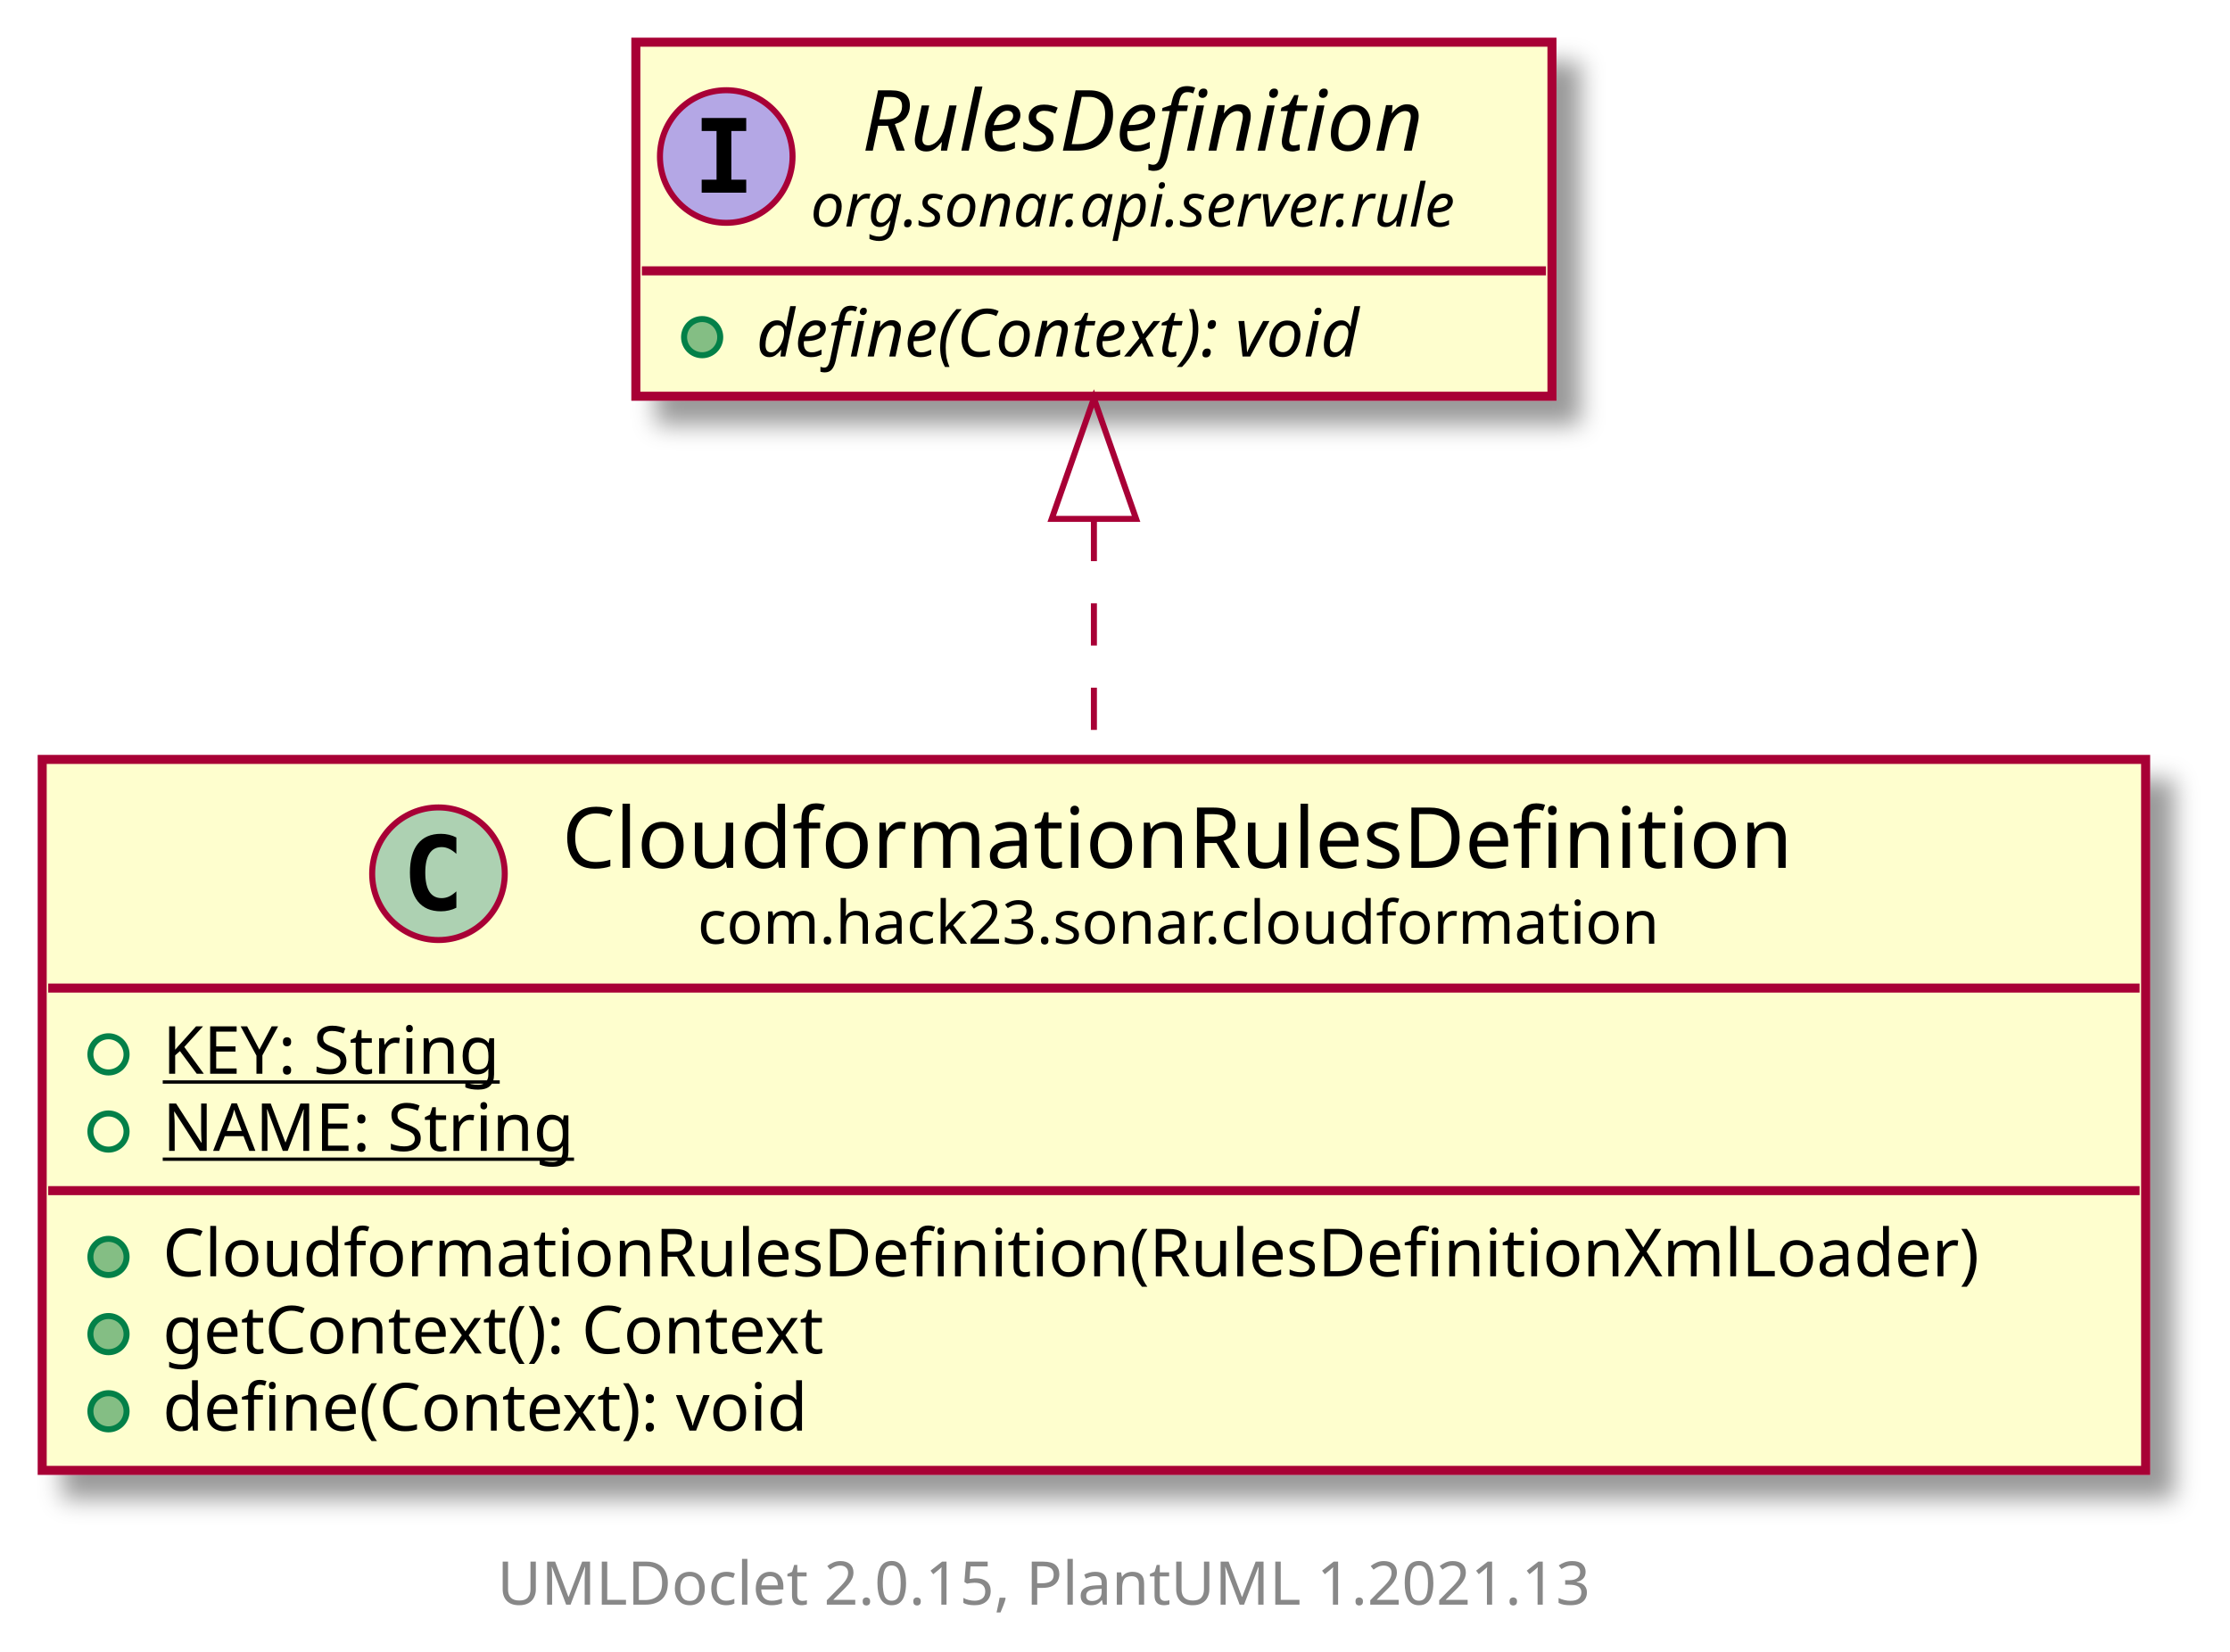
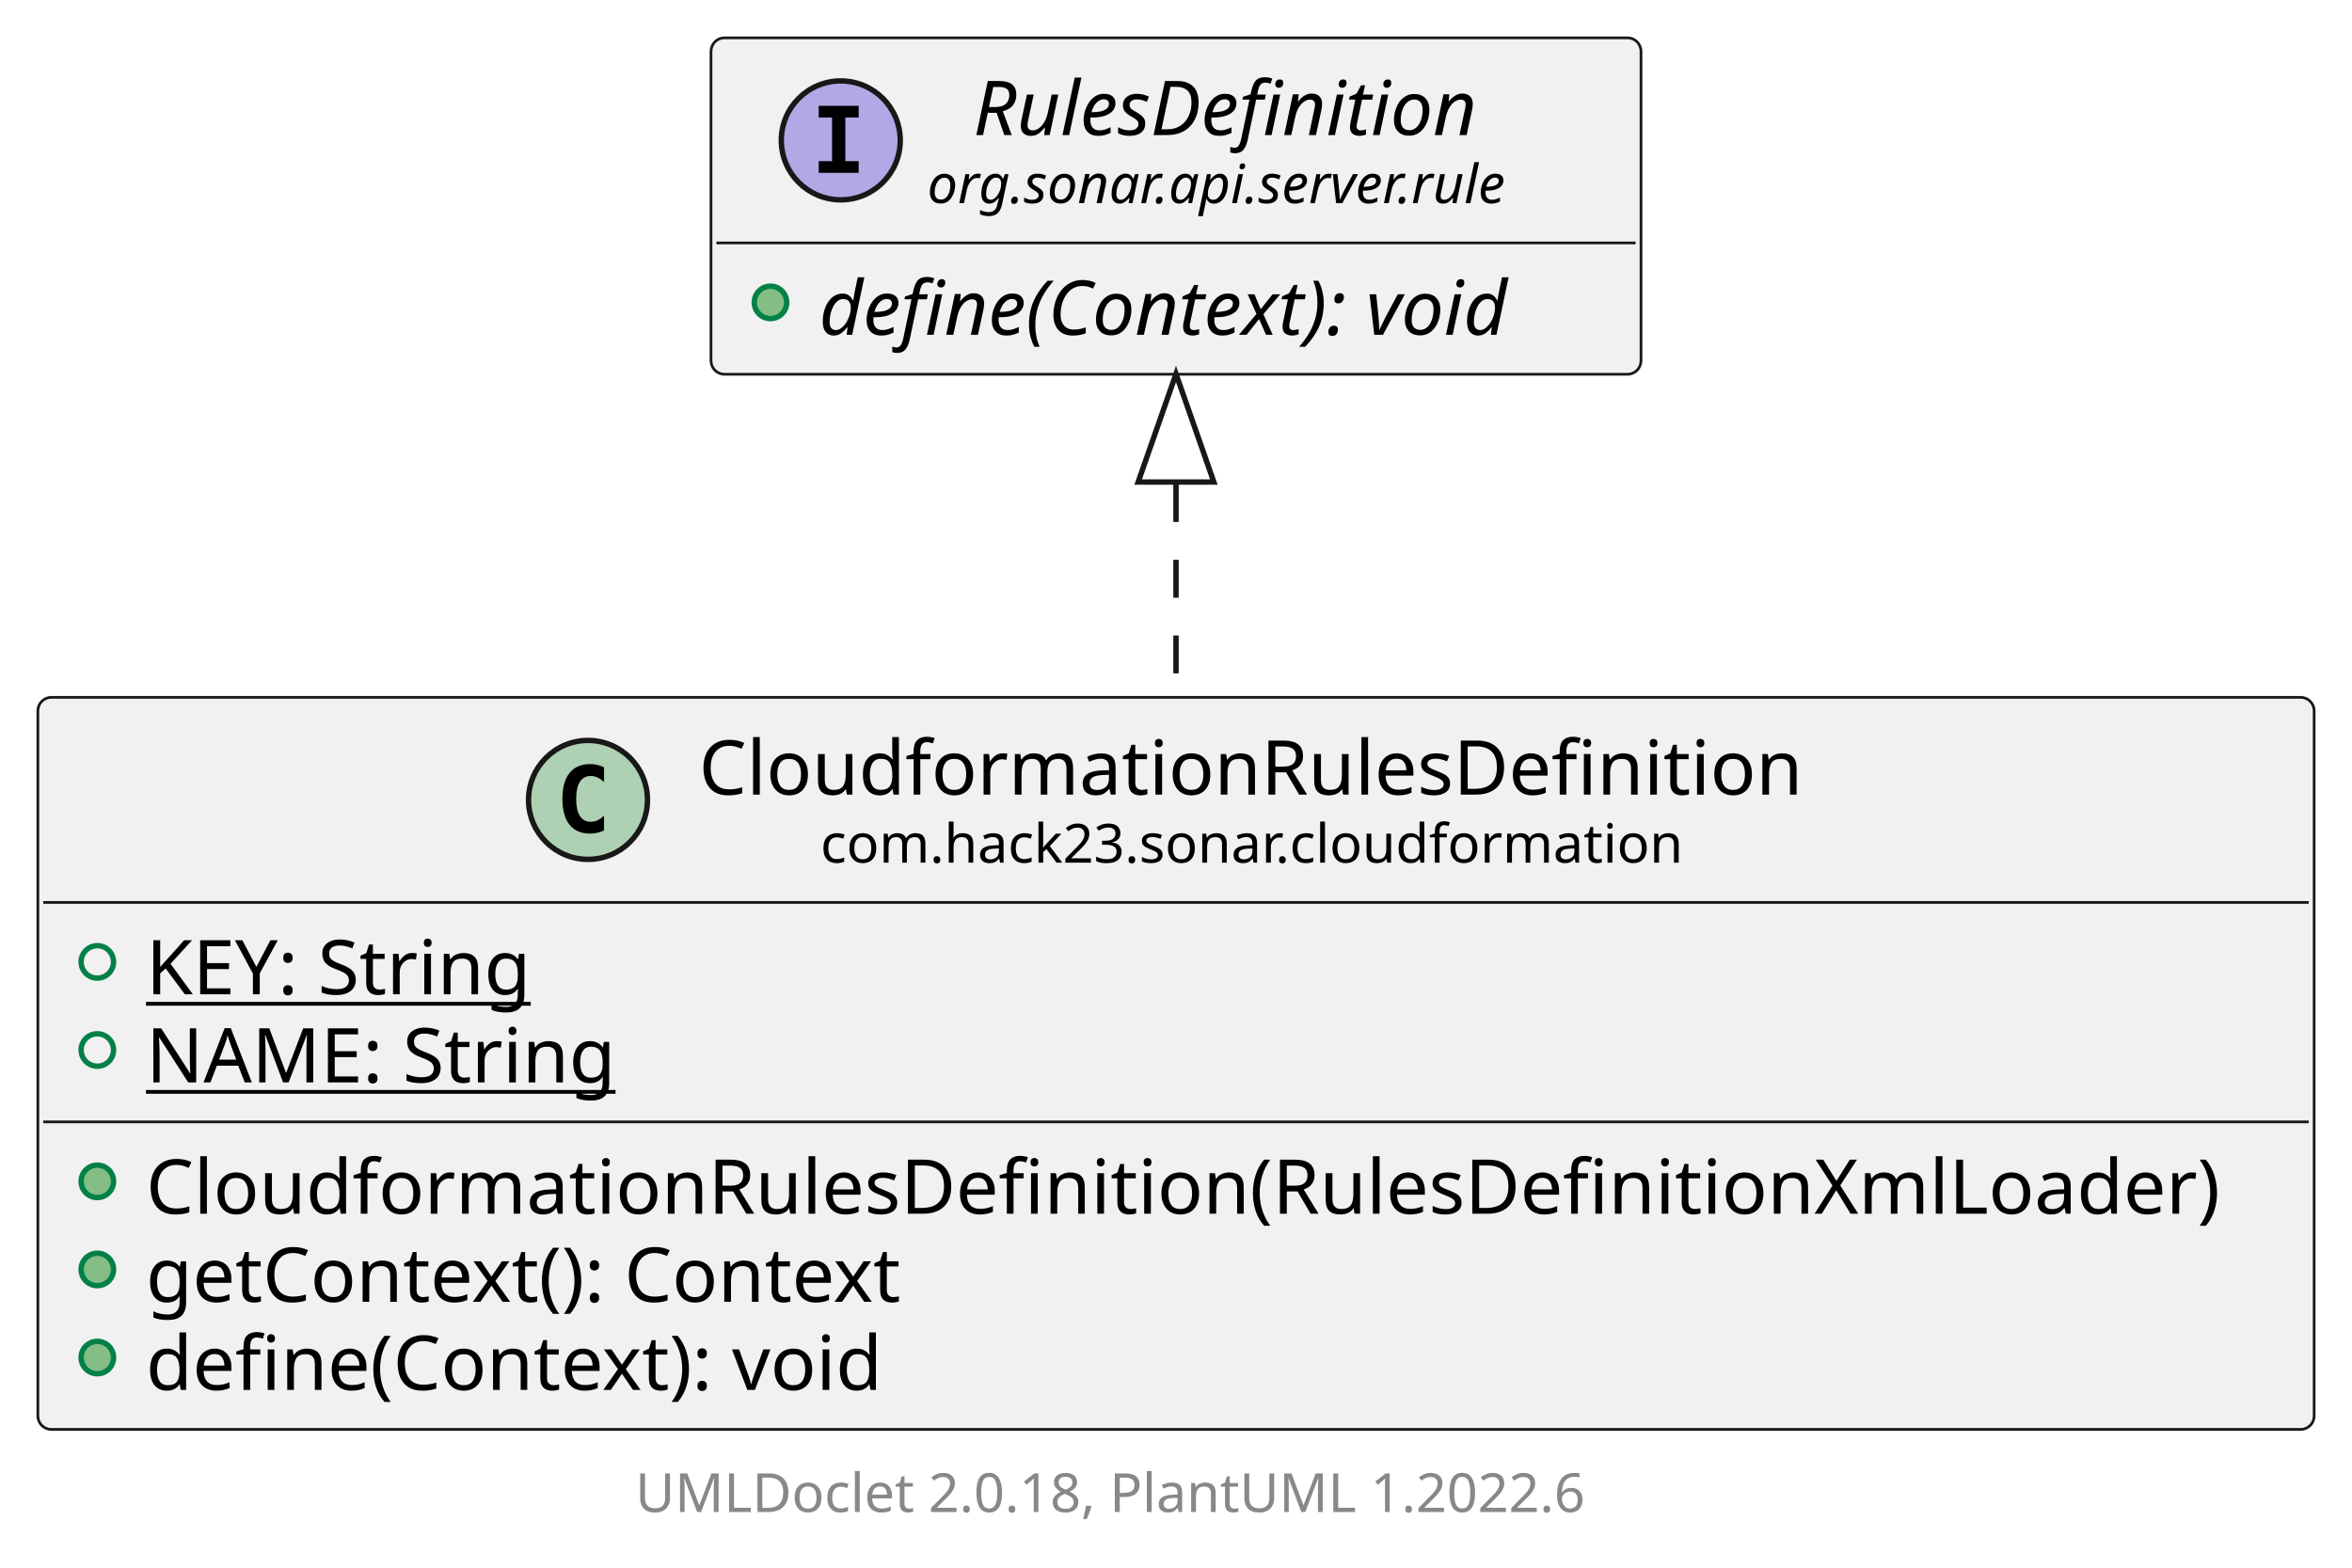
- <svg xmlns="http://www.w3.org/2000/svg" xmlns:xlink="http://www.w3.org/1999/xlink" contentScriptType="application/ecmascript" contentStyleType="text/css" height="274px" preserveAspectRatio="none" style="width:370px;height:274px;background:#FFFFFF;" version="1.1" viewBox="0 0 370 274" width="370px" zoomAndPan="magnify">
-   <defs>
-     <filter height="300%" id="fdbezb1of2zcw" width="300%" x="-1" y="-1">
-       <feGaussianBlur result="blurOut" stdDeviation="2.0" />
-       <feColorMatrix in="blurOut" result="blurOut2" type="matrix" values="0 0 0 0 0 0 0 0 0 0 0 0 0 0 0 0 0 0 .4 0" />
-       <feOffset dx="4.0" dy="4.0" in="blurOut2" result="blurOut3" />
-       <feBlend in="SourceGraphic" in2="blurOut3" mode="normal" />
-     </filter>
-   </defs>
+ <svg xmlns="http://www.w3.org/2000/svg" xmlns:xlink="http://www.w3.org/1999/xlink" contentStyleType="text/css" height="290px" preserveAspectRatio="none" style="width:435px;height:290px;background:#FFFFFF;" version="1.1" viewBox="0 0 435 290" width="435px" zoomAndPan="magnify">
+   <defs />
  <g>
    <a href="CloudformationRulesDefinition.html" target="_top" title="CloudformationRulesDefinition.html" xlink:actuate="onRequest" xlink:href="CloudformationRulesDefinition.html" xlink:show="new" xlink:title="CloudformationRulesDefinition.html" xlink:type="simple">
-       <rect codeLine="5" fill="#FEFECE" filter="url(#fdbezb1of2zcw)" height="117.961" id="com.hack23.sonar.cloudformation.CloudformationRulesDefinition" style="stroke:#A80036;stroke-width:1.5;" width="349" x="7" y="126" />
-       <ellipse cx="72.75" cy="144.969" fill="#ADD1B2" rx="11" ry="11" style="stroke:#A80036;stroke-width:1.0;" />
-       <path d="M75.719,150.609 Q75.141,150.906 74.5,151.047 Q73.859,151.203 73.156,151.203 Q70.656,151.203 69.328,149.562 Q68.016,147.906 68.016,144.781 Q68.016,141.656 69.328,140 Q70.656,138.344 73.156,138.344 Q73.859,138.344 74.5,138.5 Q75.156,138.656 75.719,138.953 L75.719,141.672 Q75.094,141.094 74.5,140.828 Q73.906,140.547 73.281,140.547 Q71.938,140.547 71.25,141.625 Q70.562,142.688 70.562,144.781 Q70.562,146.875 71.25,147.953 Q71.938,149.016 73.281,149.016 Q73.906,149.016 74.5,148.75 Q75.094,148.469 75.719,147.891 L75.719,150.609 Z " fill="#000000" />
-       <text fill="#000000" font-family="sans-serif" font-size="14" lengthAdjust="spacing" textLength="209" x="93.25" y="143.995">CloudformationRulesDefinition</text>
-       <text fill="#000000" font-family="sans-serif" font-size="10" lengthAdjust="spacing" textLength="164" x="115.75" y="156.579">com.hack23.sonar.cloudformation</text>
-       <line style="stroke:#A80036;stroke-width:1.5;" x1="8" x2="355" y1="163.938" y2="163.938" />
-       <ellipse cx="18" cy="174.938" rx="3" ry="3" style="stroke:#038048;stroke-width:1.0;fill:none;" />
-       <text fill="#000000" font-family="sans-serif" font-size="11" lengthAdjust="spacing" text-decoration="underline" textLength="63" x="27" y="178.148">KEY: String</text>
-       <ellipse cx="18" cy="187.742" rx="3" ry="3" style="stroke:#038048;stroke-width:1.0;fill:none;" />
-       <text fill="#000000" font-family="sans-serif" font-size="11" lengthAdjust="spacing" text-decoration="underline" textLength="73" x="27" y="190.953">NAME: String</text>
-       <line style="stroke:#A80036;stroke-width:1.5;" x1="8" x2="355" y1="197.547" y2="197.547" />
-       <ellipse cx="18" cy="208.547" fill="#84BE84" rx="3" ry="3" style="stroke:#038048;stroke-width:1.0;" />
-       <text fill="#000000" font-family="sans-serif" font-size="11" lengthAdjust="spacing" textLength="323" x="27" y="211.757">CloudformationRulesDefinition(RulesDefinitionXmlLoader)</text>
-       <ellipse cx="18" cy="221.352" fill="#84BE84" rx="3" ry="3" style="stroke:#038048;stroke-width:1.0;" />
-       <text fill="#000000" font-family="sans-serif" font-size="11" lengthAdjust="spacing" textLength="120" x="27" y="224.562">getContext(): Context</text>
-       <ellipse cx="18" cy="234.156" fill="#84BE84" rx="3" ry="3" style="stroke:#038048;stroke-width:1.0;" />
-       <text fill="#000000" font-family="sans-serif" font-size="11" lengthAdjust="spacing" textLength="117" x="27" y="237.367">define(Context): void</text>
+       <g id="elem_com.hack23.sonar.cloudformation.CloudformationRulesDefinition">
+         <rect codeLine="5" fill="#F1F1F1" height="135.422" id="com.hack23.sonar.cloudformation.CloudformationRulesDefinition" rx="2.5" ry="2.5" style="stroke:#181818;stroke-width:0.5;" width="421" x="7" y="129" />
+         <ellipse cx="108.75" cy="147.969" fill="#ADD1B2" rx="11" ry="11" style="stroke:#181818;stroke-width:1.0;" />
+         <path d="M111.719,153.609 Q111.141,153.906 110.5,154.047 Q109.859,154.203 109.156,154.203 Q106.656,154.203 105.328,152.562 Q104.016,150.906 104.016,147.781 Q104.016,144.656 105.328,143 Q106.656,141.344 109.156,141.344 Q109.859,141.344 110.5,141.5 Q111.156,141.656 111.719,141.953 L111.719,144.672 Q111.094,144.094 110.5,143.828 Q109.906,143.547 109.281,143.547 Q107.938,143.547 107.25,144.625 Q106.562,145.688 106.562,147.781 Q106.562,149.875 107.25,150.953 Q107.938,152.016 109.281,152.016 Q109.906,152.016 110.5,151.75 Q111.094,151.469 111.719,150.891 L111.719,153.609 Z " fill="#000000" />
+         <text fill="#000000" font-family="sans-serif" font-size="14" lengthAdjust="spacing" textLength="209" x="129.25" y="146.995">CloudformationRulesDefinition</text>
+         <text fill="#000000" font-family="sans-serif" font-size="10" lengthAdjust="spacing" textLength="164" x="151.75" y="159.579">com.hack23.sonar.cloudformation</text>
+         <line style="stroke:#181818;stroke-width:0.5;" x1="8" x2="427" y1="166.938" y2="166.938" />
+         <ellipse cx="18" cy="177.938" fill="none" rx="3" ry="3" style="stroke:#038048;stroke-width:1.0;" />
+         <text fill="#000000" font-family="sans-serif" font-size="14" lengthAdjust="spacing" text-decoration="underline" textLength="76" x="27" y="183.933">KEY: String</text>
+         <ellipse cx="18" cy="194.234" fill="none" rx="3" ry="3" style="stroke:#038048;stroke-width:1.0;" />
+         <text fill="#000000" font-family="sans-serif" font-size="14" lengthAdjust="spacing" text-decoration="underline" textLength="89" x="27" y="200.23">NAME: String</text>
+         <line style="stroke:#181818;stroke-width:0.5;" x1="8" x2="427" y1="207.531" y2="207.531" />
+         <ellipse cx="18" cy="218.531" fill="#84BE84" rx="3" ry="3" style="stroke:#038048;stroke-width:1.0;" />
+         <text fill="#000000" font-family="sans-serif" font-size="14" lengthAdjust="spacing" textLength="395" x="27" y="224.526">CloudformationRulesDefinition(RulesDefinitionXmlLoader)</text>
+         <ellipse cx="18" cy="234.828" fill="#84BE84" rx="3" ry="3" style="stroke:#038048;stroke-width:1.0;" />
+         <text fill="#000000" font-family="sans-serif" font-size="14" lengthAdjust="spacing" textLength="150" x="27" y="240.823">getContext(): Context</text>
+         <ellipse cx="18" cy="251.125" fill="#84BE84" rx="3" ry="3" style="stroke:#038048;stroke-width:1.0;" />
+         <text fill="#000000" font-family="sans-serif" font-size="14" lengthAdjust="spacing" textLength="144" x="27" y="257.12">define(Context): void</text>
+       </g>
    </a>
-     <rect codeLine="13" fill="#FEFECE" filter="url(#fdbezb1of2zcw)" height="58.742" id="org.sonar.api.server.rule.RulesDefinition" style="stroke:#A80036;stroke-width:1.5;" width="152" x="105.5" y="7" />
-     <ellipse cx="120.5" cy="25.969" fill="#B4A7E5" rx="11" ry="11" style="stroke:#A80036;stroke-width:1.0;" />
-     <path d="M116.422,21.734 L116.422,19.578 L123.812,19.578 L123.812,21.734 L121.344,21.734 L121.344,29.812 L123.812,29.812 L123.812,31.969 L116.422,31.969 L116.422,29.812 L118.891,29.812 L118.891,21.734 L116.422,21.734 Z " fill="#000000" />
-     <text fill="#000000" font-family="sans-serif" font-size="14" font-style="italic" lengthAdjust="spacing" textLength="103" x="143" y="24.995">RulesDefinition</text>
-     <text fill="#000000" font-family="sans-serif" font-size="10" font-style="italic" lengthAdjust="spacing" textLength="120" x="134.5" y="37.579">org.sonar.api.server.rule</text>
-     <line style="stroke:#A80036;stroke-width:1.5;" x1="106.5" x2="256.5" y1="44.938" y2="44.938" />
-     <ellipse cx="116.5" cy="55.938" fill="#84BE84" rx="3" ry="3" style="stroke:#038048;stroke-width:1.0;" />
-     <text fill="#000000" font-family="sans-serif" font-size="11" font-style="italic" lengthAdjust="spacing" textLength="119" x="125.5" y="59.148">define(Context): void</text>
-     <path codeLine="17" d="M181.5,86.1 C181.5,98.8 181.5,112.63 181.5,125.77 " fill="none" id="org.sonar.api.server.rule.RulesDefinition-backto-com.hack23.sonar.cloudformation.CloudformationRulesDefinition" style="stroke:#A80036;stroke-width:1.0;stroke-dasharray:7.0,7.0;" />
-     <polygon fill="none" points="174.5,86.09,181.5,66.09,188.5,86.09,174.5,86.09" style="stroke:#A80036;stroke-width:1.0;" />
-     <text fill="#888888" font-family="sans-serif" font-size="10" lengthAdjust="spacing" textLength="192" x="82.5" y="266.243">UMLDoclet 2.0.15, PlantUML 1.2021.13</text>
+     <g id="elem_org.sonar.api.server.rule.RulesDefinition">
+       <rect codeLine="13" fill="#F1F1F1" height="62.234" id="org.sonar.api.server.rule.RulesDefinition" rx="2.5" ry="2.5" style="stroke:#181818;stroke-width:0.5;" width="172" x="131.5" y="7" />
+       <ellipse cx="155.5" cy="25.969" fill="#B4A7E5" rx="11" ry="11" style="stroke:#181818;stroke-width:1.0;" />
+       <path d="M151.422,21.734 L151.422,19.578 L158.812,19.578 L158.812,21.734 L156.344,21.734 L156.344,29.812 L158.812,29.812 L158.812,31.969 L151.422,31.969 L151.422,29.812 L153.891,29.812 L153.891,21.734 L151.422,21.734 Z " fill="#000000" />
+       <text fill="#000000" font-family="sans-serif" font-size="14" font-style="italic" lengthAdjust="spacing" textLength="103" x="180" y="24.995">RulesDefinition</text>
+       <text fill="#000000" font-family="sans-serif" font-size="10" font-style="italic" lengthAdjust="spacing" textLength="120" x="171.5" y="37.579">org.sonar.api.server.rule</text>
+       <line style="stroke:#181818;stroke-width:0.5;" x1="132.5" x2="302.5" y1="44.938" y2="44.938" />
+       <ellipse cx="142.5" cy="55.938" fill="#84BE84" rx="3" ry="3" style="stroke:#038048;stroke-width:1.0;" />
+       <text fill="#000000" font-family="sans-serif" font-size="14" font-style="italic" lengthAdjust="spacing" textLength="146" x="151.5" y="61.933">define(Context): void</text>
+     </g>
+     <g id="link_org.sonar.api.server.rule.RulesDefinition_com.hack23.sonar.cloudformation.CloudformationRulesDefinition">
+       <path codeLine="17" d="M217.5,89.56 C217.5,102.06 217.5,115.66 217.5,128.8 " fill="none" id="org.sonar.api.server.rule.RulesDefinition-backto-com.hack23.sonar.cloudformation.CloudformationRulesDefinition" style="stroke:#181818;stroke-width:1.0;stroke-dasharray:7.0,7.0;" />
+       <polygon fill="none" points="210.5,89.17,217.5,69.17,224.5,89.17,210.5,89.17" style="stroke:#181818;stroke-width:1.0;" />
+     </g>
+     <rect height="11.641" style="stroke:#00000000;stroke-width:1.0;fill:none;" width="186" x="117.5" y="270.422" />
+     <text fill="#888888" font-family="sans-serif" font-size="10" lengthAdjust="spacing" textLength="186" x="117.5" y="279.704">UMLDoclet 2.0.18, PlantUML 1.2022.6</text>
  </g>
</svg>
